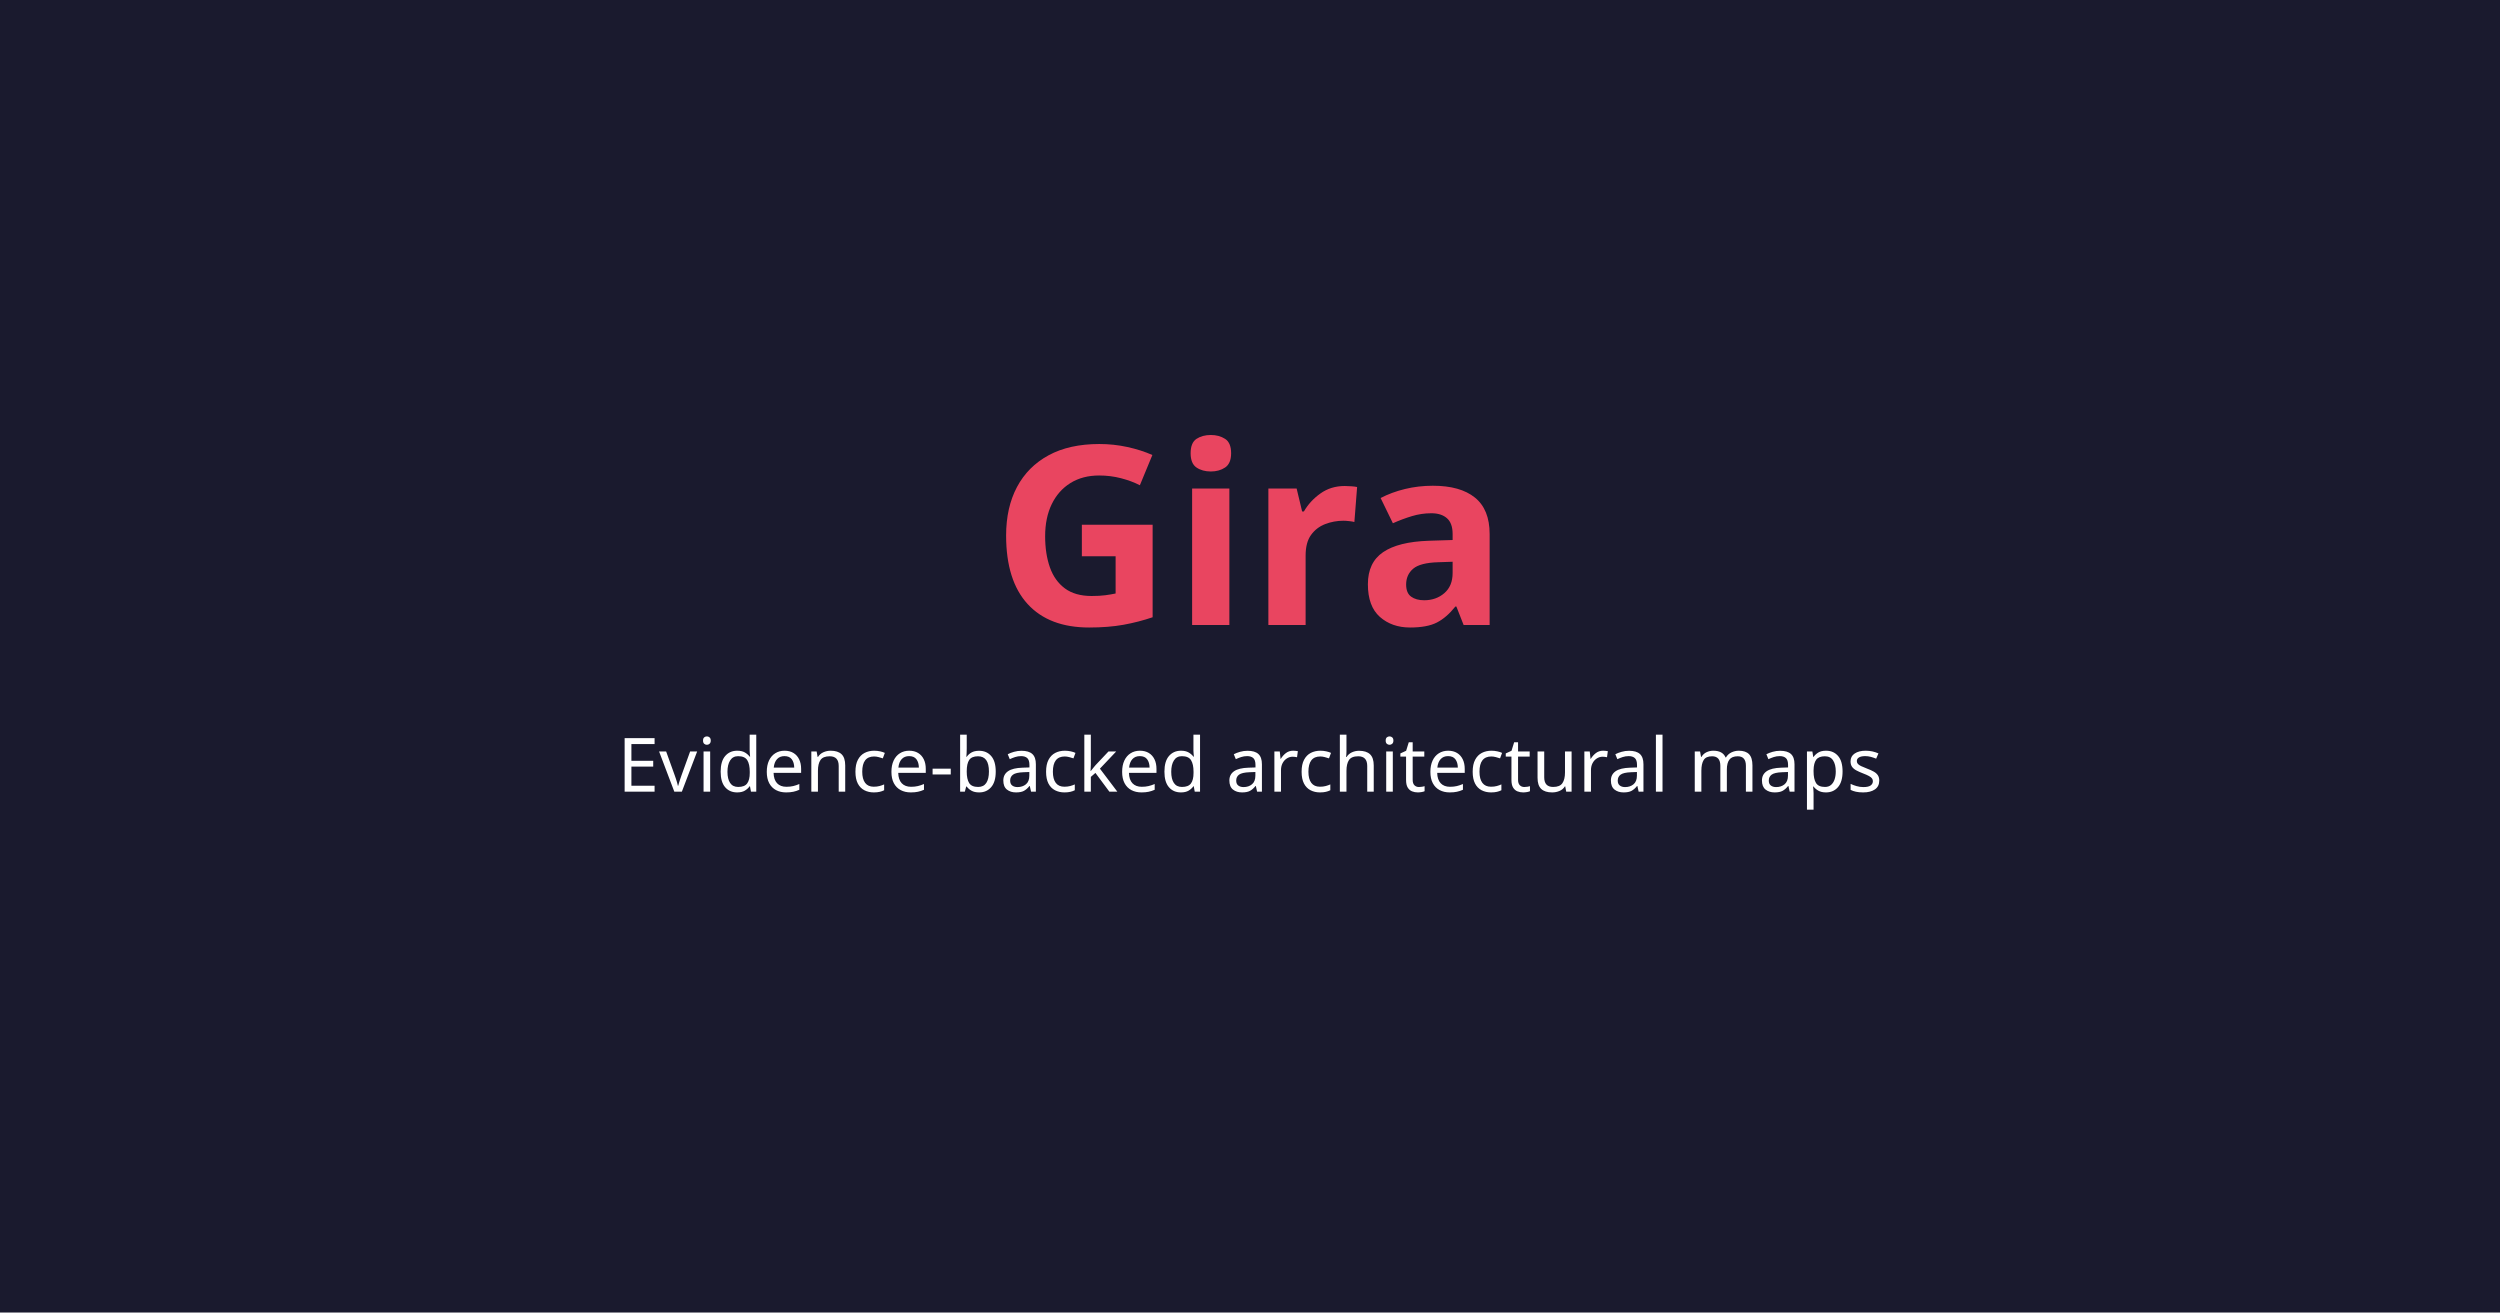
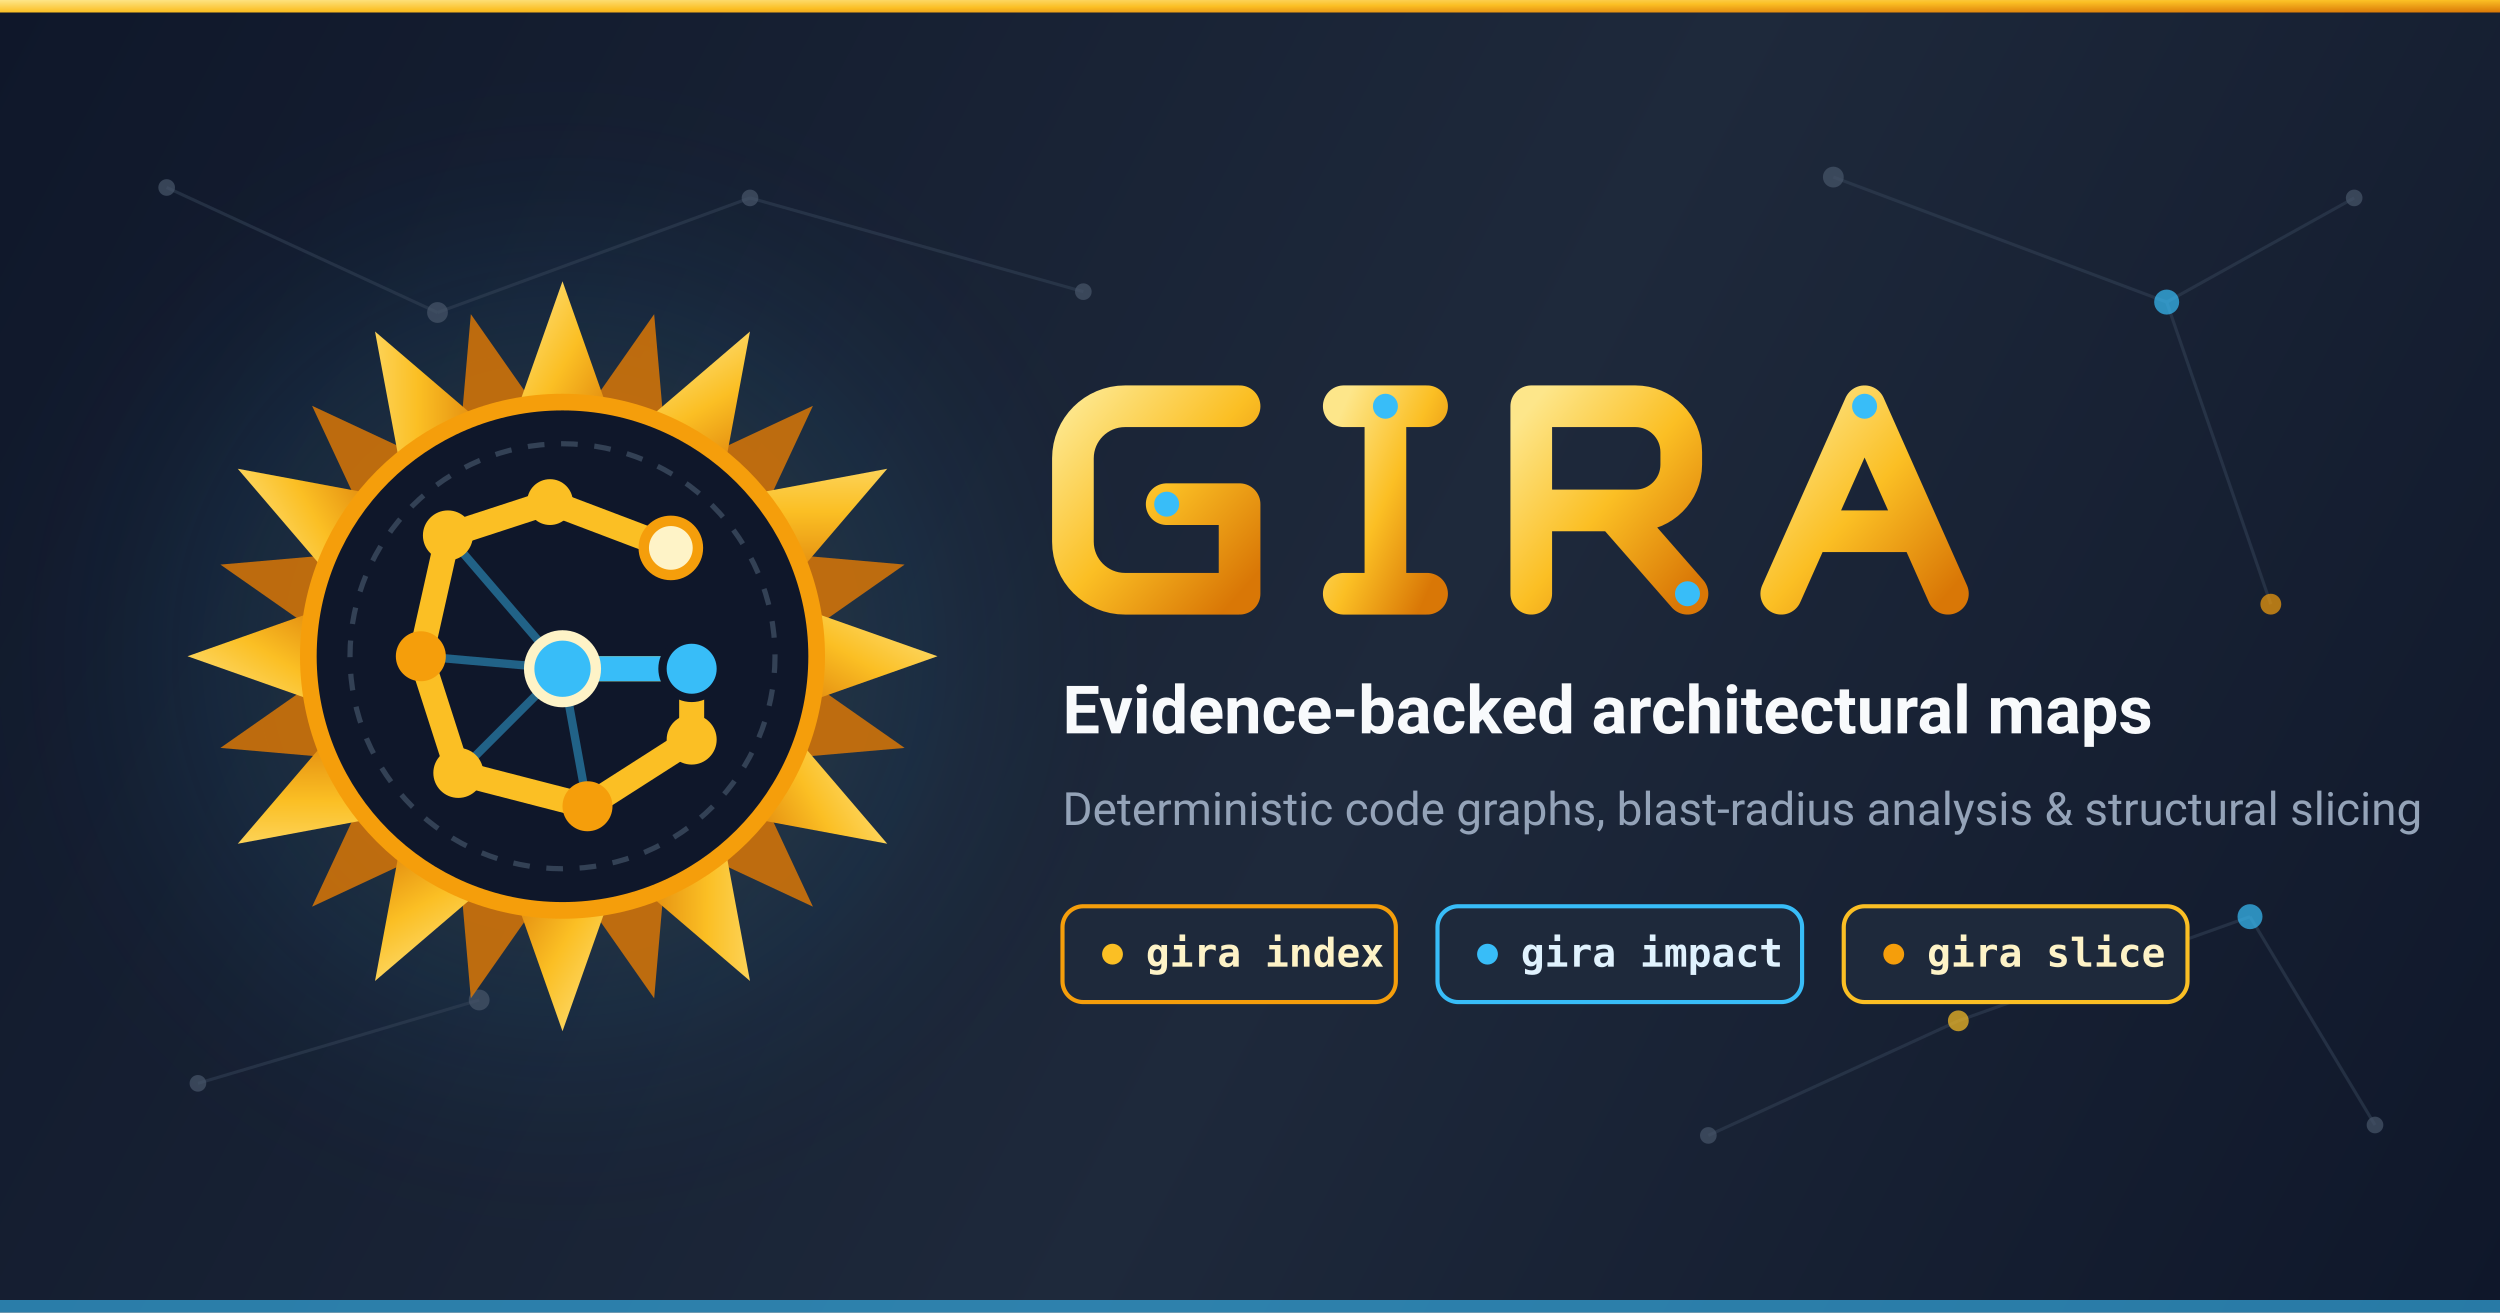
- <svg xmlns="http://www.w3.org/2000/svg" width="1200" height="630" viewBox="0 0 1200 630">
-   <rect width="1200" height="630" fill="#1a1a2e" />
-   <text x="600" y="300" font-family="sans-serif" font-size="120" font-weight="bold" fill="#e94560" text-anchor="middle">Gira</text>
-   <text x="600" y="380" font-family="sans-serif" font-size="36" fill="#ffffff" text-anchor="middle">Evidence-backed architectural maps</text>
+ <svg xmlns="http://www.w3.org/2000/svg" width="1200" height="630" viewBox="0 0 1200 630" fill="none" role="img" aria-label="Gira — Evidence-backed architectural maps">
+   <defs>
+     <linearGradient id="sc-bg" x1="0" y1="0" x2="1200" y2="630" gradientUnits="userSpaceOnUse">
+       <stop offset="0%" stop-color="#0f172a" />
+       <stop offset="55%" stop-color="#1e293b" />
+       <stop offset="100%" stop-color="#0f172a" />
+     </linearGradient>
+     <radialGradient id="sc-glow" cx="270" cy="315" r="290" gradientUnits="userSpaceOnUse">
+       <stop offset="0%" stop-color="#f59e0b" stop-opacity="0.22" />
+       <stop offset="60%" stop-color="#38bdf8" stop-opacity="0.06" />
+       <stop offset="100%" stop-color="#0f172a" stop-opacity="0" />
+     </radialGradient>
+     <linearGradient id="sc-gold" x1="0" y1="0" x2="1" y2="1">
+       <stop offset="0%" stop-color="#fde68a" />
+       <stop offset="50%" stop-color="#fbbf24" />
+       <stop offset="100%" stop-color="#d97706" />
+     </linearGradient>
+   </defs>
+   <rect width="1200" height="630" fill="url(#sc-bg)" />
+   <circle cx="270" cy="315" r="290" fill="url(#sc-glow)" />
+   <rect x="0" y="0" width="1200" height="6" fill="url(#sc-gold)" />
+   <rect x="0" y="624" width="1200" height="6" fill="#38bdf8" opacity="0.6" />
+   <g stroke="#334155" stroke-width="1.5" opacity="0.55">
+     <line x1="80" y1="90" x2="210" y2="150" />
+     <line x1="210" y1="150" x2="360" y2="95" />
+     <line x1="360" y1="95" x2="520" y2="140" />
+     <line x1="880" y1="85" x2="1040" y2="145" />
+     <line x1="1040" y1="145" x2="1130" y2="95" />
+     <line x1="1040" y1="145" x2="1090" y2="290" />
+     <line x1="940" y1="490" x2="1080" y2="440" />
+     <line x1="1080" y1="440" x2="1140" y2="540" />
+     <line x1="820" y1="545" x2="940" y2="490" />
+     <line x1="95" y1="520" x2="230" y2="480" />
+   </g>
+   <g fill="#475569" opacity="0.7">
+     <circle cx="80" cy="90" r="4" />
+     <circle cx="210" cy="150" r="5" />
+     <circle cx="360" cy="95" r="4" />
+     <circle cx="520" cy="140" r="4" />
+     <circle cx="880" cy="85" r="5" />
+     <circle cx="1040" cy="145" r="6" fill="#38bdf8" />
+     <circle cx="1130" cy="95" r="4" />
+     <circle cx="1090" cy="290" r="5" fill="#f59e0b" />
+     <circle cx="940" cy="490" r="5" fill="#fbbf24" />
+     <circle cx="1080" cy="440" r="6" fill="#38bdf8" />
+     <circle cx="1140" cy="540" r="4" />
+     <circle cx="820" cy="545" r="4" />
+     <circle cx="95" cy="520" r="4" />
+     <circle cx="230" cy="480" r="5" />
+   </g>
+   <g transform="translate(270, 315)">
+     <g fill="#d97706" opacity="0.85">
+       <path d="M0 -170 L20 -115 L-20 -115 Z" transform="rotate(15)" />
+       <path d="M0 -170 L20 -115 L-20 -115 Z" transform="rotate(45)" />
+       <path d="M0 -170 L20 -115 L-20 -115 Z" transform="rotate(75)" />
+       <path d="M0 -170 L20 -115 L-20 -115 Z" transform="rotate(105)" />
+       <path d="M0 -170 L20 -115 L-20 -115 Z" transform="rotate(135)" />
+       <path d="M0 -170 L20 -115 L-20 -115 Z" transform="rotate(165)" />
+       <path d="M0 -170 L20 -115 L-20 -115 Z" transform="rotate(195)" />
+       <path d="M0 -170 L20 -115 L-20 -115 Z" transform="rotate(225)" />
+       <path d="M0 -170 L20 -115 L-20 -115 Z" transform="rotate(255)" />
+       <path d="M0 -170 L20 -115 L-20 -115 Z" transform="rotate(285)" />
+       <path d="M0 -170 L20 -115 L-20 -115 Z" transform="rotate(315)" />
+       <path d="M0 -170 L20 -115 L-20 -115 Z" transform="rotate(345)" />
+     </g>
+     <g fill="url(#sc-gold)">
+       <path d="M0 -180 L24 -112 L0 -98 L-24 -112 Z" />
+       <path d="M0 -180 L24 -112 L0 -98 L-24 -112 Z" transform="rotate(30)" />
+       <path d="M0 -180 L24 -112 L0 -98 L-24 -112 Z" transform="rotate(60)" />
+       <path d="M0 -180 L24 -112 L0 -98 L-24 -112 Z" transform="rotate(90)" />
+       <path d="M0 -180 L24 -112 L0 -98 L-24 -112 Z" transform="rotate(120)" />
+       <path d="M0 -180 L24 -112 L0 -98 L-24 -112 Z" transform="rotate(150)" />
+       <path d="M0 -180 L24 -112 L0 -98 L-24 -112 Z" transform="rotate(180)" />
+       <path d="M0 -180 L24 -112 L0 -98 L-24 -112 Z" transform="rotate(210)" />
+       <path d="M0 -180 L24 -112 L0 -98 L-24 -112 Z" transform="rotate(240)" />
+       <path d="M0 -180 L24 -112 L0 -98 L-24 -112 Z" transform="rotate(270)" />
+       <path d="M0 -180 L24 -112 L0 -98 L-24 -112 Z" transform="rotate(300)" />
+       <path d="M0 -180 L24 -112 L0 -98 L-24 -112 Z" transform="rotate(330)" />
+     </g>
+     <circle cx="0" cy="0" r="122" fill="#0f172a" stroke="#f59e0b" stroke-width="8" />
+     <circle cx="0" cy="0" r="102" stroke="#334155" stroke-width="2.5" stroke-dasharray="8 8" />
+     <g stroke="#38bdf8" stroke-width="4" opacity="0.45">
+       <line x1="-55" y1="-58" x2="0" y2="6" />
+       <line x1="-68" y1="0" x2="0" y2="6" />
+       <line x1="-50" y1="56" x2="0" y2="6" />
+       <line x1="12" y1="72" x2="0" y2="6" />
+     </g>
+     <path d="M52 -52 L-6 -74 L-55 -58 L-68 0 L-50 56 L12 72 L62 40 L62 6 L0 6" stroke="#fbbf24" stroke-width="12" stroke-linecap="round" stroke-linejoin="round" />
+     <line x1="62" y1="6" x2="0" y2="6" stroke="#38bdf8" stroke-width="12" stroke-linecap="round" />
+     <circle cx="52" cy="-52" r="13" fill="#fef3c7" stroke="#f59e0b" stroke-width="5" />
+     <circle cx="-6" cy="-74" r="11" fill="#fbbf24" />
+     <circle cx="-55" cy="-58" r="12" fill="#fbbf24" />
+     <circle cx="-68" cy="0" r="12" fill="#f59e0b" />
+     <circle cx="-50" cy="56" r="12" fill="#fbbf24" />
+     <circle cx="12" cy="72" r="12" fill="#f59e0b" />
+     <circle cx="62" cy="40" r="12" fill="#fbbf24" />
+     <circle cx="62" cy="6" r="14" fill="#38bdf8" stroke="#0f172a" stroke-width="4" />
+     <circle cx="0" cy="6" r="16" fill="#38bdf8" stroke="#fef3c7" stroke-width="5" />
+   </g>
+   <g stroke="url(#sc-gold)" stroke-width="20" stroke-linecap="round" stroke-linejoin="round" fill="none">
+     <path d="M595 195 H540 A25 25 0 0 0 515 220 V260 A25 25 0 0 0 540 285 H595 V242 H560" />
+     <path d="M645 195 H685 M665 195 V285 M645 285 H685" />
+     <path d="M735 285 V195 H785 A22 22 0 0 1 807 217 V223 A22 22 0 0 1 785 245 H735 M775 245 L810 285" />
+     <path d="M855 285 L895 195 L935 285 M870 255 H920" />
+   </g>
+   <g fill="#38bdf8">
+     <circle cx="560" cy="242" r="6" />
+     <circle cx="665" cy="195" r="6" />
+     <circle cx="810" cy="285" r="6" />
+     <circle cx="895" cy="195" r="6" />
+   </g>
+   <text x="510" y="352" font-family="system-ui, -apple-system, 'Segoe UI', Roboto, sans-serif" font-size="32" font-weight="600" fill="#f8fafc">Evidence-backed architectural maps</text>
+   <text x="510" y="396" font-family="system-ui, -apple-system, 'Segoe UI', Roboto, sans-serif" font-size="22" font-weight="400" fill="#94a3b8">Deterministic code graphs, blast-radius analysis &amp; structural slicing</text>
+   <g transform="translate(510, 435)">
+     <rect x="0" y="0" width="160" height="46" rx="10" fill="#1e293b" stroke="#f59e0b" stroke-width="2" />
+     <circle cx="24" cy="23" r="5" fill="#fbbf24" />
+     <text x="40" y="29" font-family="ui-monospace, SFMono-Regular, Menlo, monospace" font-size="19" font-weight="600" fill="#fef3c7">gira index</text>
+     <rect x="180" y="0" width="175" height="46" rx="10" fill="#1e293b" stroke="#38bdf8" stroke-width="2" />
+     <circle cx="204" cy="23" r="5" fill="#38bdf8" />
+     <text x="220" y="29" font-family="ui-monospace, SFMono-Regular, Menlo, monospace" font-size="19" font-weight="600" fill="#e0f2fe">gira impact</text>
+     <rect x="375" y="0" width="165" height="46" rx="10" fill="#1e293b" stroke="#fbbf24" stroke-width="2" />
+     <circle cx="399" cy="23" r="5" fill="#f59e0b" />
+     <text x="415" y="29" font-family="ui-monospace, SFMono-Regular, Menlo, monospace" font-size="19" font-weight="600" fill="#fef3c7">gira slice</text>
+   </g>
</svg>
